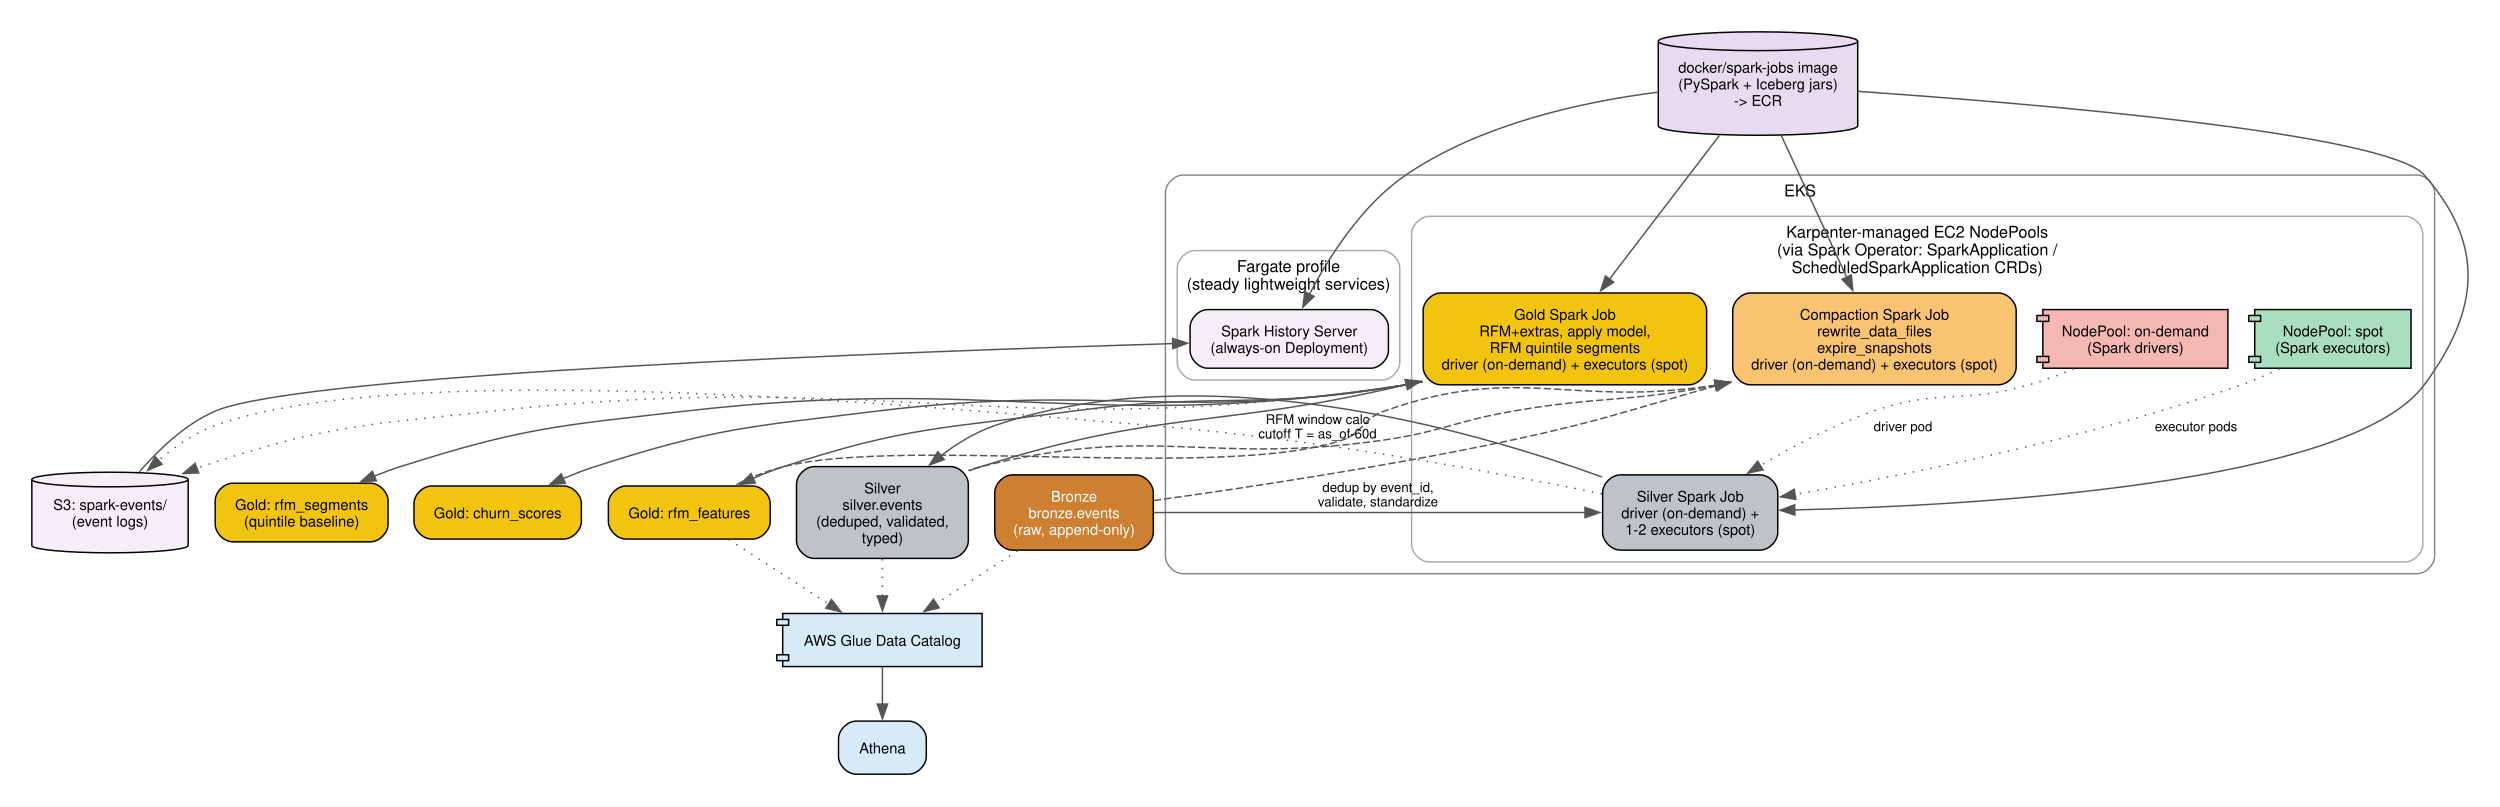
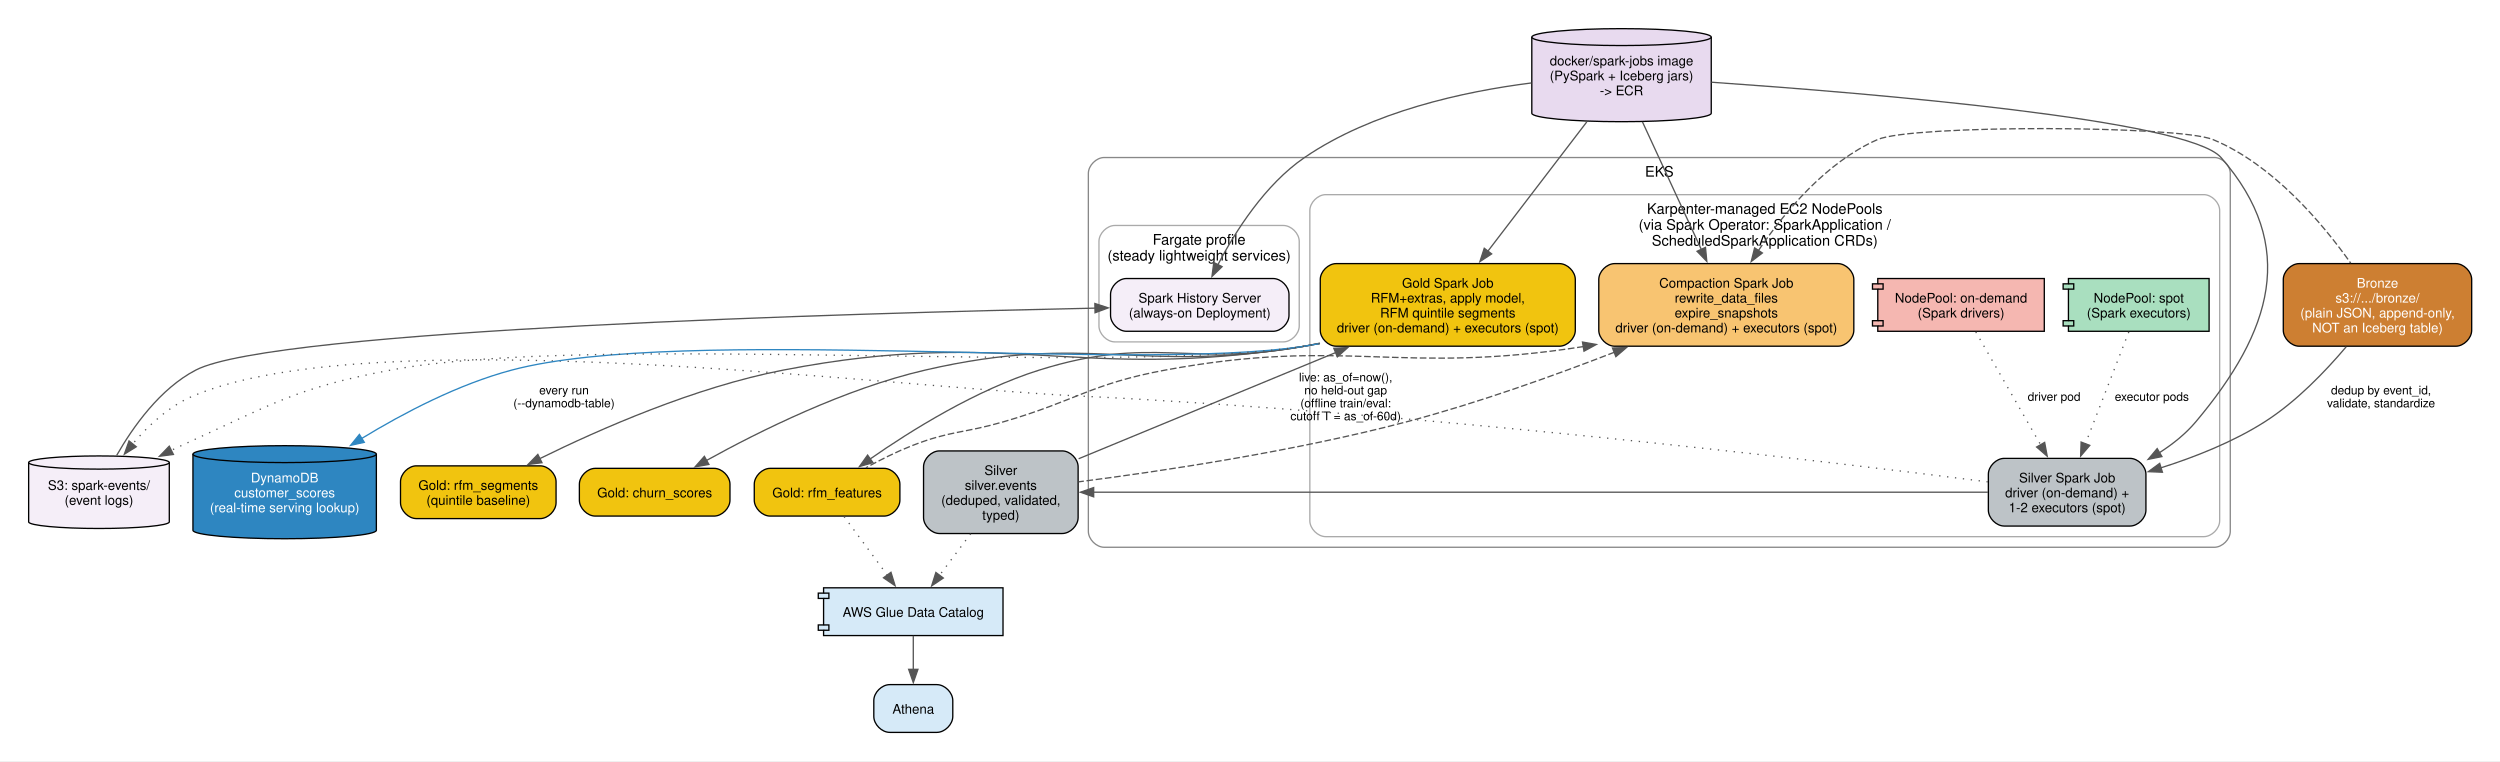
- <svg xmlns="http://www.w3.org/2000/svg" width="1696pt" height="547pt" viewBox="0.00 0.00 1696.00 547.00">
-   <g id="graph0" class="graph" transform="scale(1 1) rotate(0) translate(21.6 525.2)">
-     <polygon fill="white" stroke="none" points="-21.6,21.6 -21.6,-525.2 1674.45,-525.2 1674.45,21.6 -21.6,21.6" />
+ <svg xmlns="http://www.w3.org/2000/svg" width="1885pt" height="574pt" viewBox="0.00 0.00 1885.00 574.00">
+   <g id="graph0" class="graph" transform="scale(1 1) rotate(0) translate(21.6 552.21)">
+     <polygon fill="white" stroke="none" points="-21.6,21.6 -21.6,-552.21 1863.65,-552.21 1863.65,21.6 -21.6,21.6" />
    <g id="clust1" class="cluster">
-       <path fill="white" stroke="#888888" d="M781.02,-136C781.02,-136 1618.03,-136 1618.03,-136 1624.03,-136 1630.03,-142 1630.03,-148 1630.03,-148 1630.03,-394.43 1630.03,-394.43 1630.03,-400.43 1624.03,-406.43 1618.03,-406.43 1618.03,-406.43 781.02,-406.43 781.02,-406.43 775.02,-406.43 769.02,-400.43 769.02,-394.43 769.02,-394.43 769.02,-148 769.02,-148 769.02,-142 775.02,-136 781.02,-136" />
-       <text xml:space="preserve" text-anchor="middle" x="1199.53" y="-391.98" font-family="Helvetica,sans-Serif" font-size="11.00">EKS</text>
+       <path fill="white" stroke="#888888" d="M811.02,-139.57C811.02,-139.57 1648.03,-139.57 1648.03,-139.57 1654.03,-139.57 1660.03,-145.57 1660.03,-151.57 1660.03,-151.57 1660.03,-421.45 1660.03,-421.45 1660.03,-427.45 1654.03,-433.45 1648.03,-433.45 1648.03,-433.45 811.02,-433.45 811.02,-433.45 805.02,-433.45 799.02,-427.45 799.02,-421.45 799.02,-421.45 799.02,-151.57 799.02,-151.57 799.02,-145.57 805.02,-139.57 811.02,-139.57" />
+       <text xml:space="preserve" text-anchor="middle" x="1229.53" y="-419" font-family="Helvetica,sans-Serif" font-size="11.00">EKS</text>
    </g>
    <g id="clust2" class="cluster">
-       <path fill="white" stroke="#aaaaaa" d="M948.02,-144C948.02,-144 1610.03,-144 1610.03,-144 1616.03,-144 1622.03,-150 1622.03,-156 1622.03,-156 1622.03,-366.43 1622.03,-366.43 1622.03,-372.43 1616.03,-378.43 1610.03,-378.43 1610.03,-378.43 948.02,-378.43 948.02,-378.43 942.02,-378.43 936.02,-372.43 936.02,-366.43 936.02,-366.43 936.02,-156 936.02,-156 936.02,-150 942.02,-144 948.02,-144" />
-       <text xml:space="preserve" text-anchor="middle" x="1279.03" y="-363.98" font-family="Helvetica,sans-Serif" font-size="11.00">Karpenter-managed EC2 NodePools</text>
-       <text xml:space="preserve" text-anchor="middle" x="1279.03" y="-351.98" font-family="Helvetica,sans-Serif" font-size="11.00">(via Spark Operator: SparkApplication /</text>
-       <text xml:space="preserve" text-anchor="middle" x="1279.03" y="-339.98" font-family="Helvetica,sans-Serif" font-size="11.00">ScheduledSparkApplication CRDs)</text>
+       <path fill="white" stroke="#aaaaaa" d="M978.02,-147.57C978.02,-147.57 1640.03,-147.57 1640.03,-147.57 1646.03,-147.57 1652.03,-153.57 1652.03,-159.57 1652.03,-159.57 1652.03,-393.45 1652.03,-393.45 1652.03,-399.45 1646.03,-405.45 1640.03,-405.45 1640.03,-405.45 978.02,-405.45 978.02,-405.45 972.02,-405.45 966.02,-399.45 966.02,-393.45 966.02,-393.45 966.02,-159.57 966.02,-159.57 966.02,-153.57 972.02,-147.57 978.02,-147.57" />
+       <text xml:space="preserve" text-anchor="middle" x="1309.03" y="-391" font-family="Helvetica,sans-Serif" font-size="11.00">Karpenter-managed EC2 NodePools</text>
+       <text xml:space="preserve" text-anchor="middle" x="1309.03" y="-379" font-family="Helvetica,sans-Serif" font-size="11.00">(via Spark Operator: SparkApplication /</text>
+       <text xml:space="preserve" text-anchor="middle" x="1309.03" y="-367" font-family="Helvetica,sans-Serif" font-size="11.00">ScheduledSparkApplication CRDs)</text>
    </g>
    <g id="clust3" class="cluster">
-       <path fill="white" stroke="#aaaaaa" d="M789.02,-267.4C789.02,-267.4 916.02,-267.4 916.02,-267.4 922.02,-267.4 928.02,-273.4 928.02,-279.4 928.02,-279.4 928.02,-343.18 928.02,-343.18 928.02,-349.18 922.02,-355.18 916.02,-355.18 916.02,-355.18 789.02,-355.18 789.02,-355.18 783.02,-355.18 777.02,-349.18 777.02,-343.18 777.02,-343.18 777.02,-279.4 777.02,-279.4 777.02,-273.4 783.02,-267.4 789.02,-267.4" />
-       <text xml:space="preserve" text-anchor="middle" x="852.52" y="-340.73" font-family="Helvetica,sans-Serif" font-size="11.00">Fargate profile</text>
-       <text xml:space="preserve" text-anchor="middle" x="852.52" y="-328.73" font-family="Helvetica,sans-Serif" font-size="11.00">(steady lightweight services)</text>
+       <path fill="white" stroke="#aaaaaa" d="M819.02,-294.42C819.02,-294.42 946.02,-294.42 946.02,-294.42 952.02,-294.42 958.02,-300.42 958.02,-306.42 958.02,-306.42 958.02,-370.2 958.02,-370.2 958.02,-376.2 952.02,-382.2 946.02,-382.2 946.02,-382.2 819.02,-382.2 819.02,-382.2 813.02,-382.2 807.02,-376.2 807.02,-370.2 807.02,-370.2 807.02,-306.42 807.02,-306.42 807.02,-300.42 813.02,-294.42 819.02,-294.42" />
+       <text xml:space="preserve" text-anchor="middle" x="882.52" y="-367.75" font-family="Helvetica,sans-Serif" font-size="11.00">Fargate profile</text>
+       <text xml:space="preserve" text-anchor="middle" x="882.52" y="-355.75" font-family="Helvetica,sans-Serif" font-size="11.00">(steady lightweight services)</text>
    </g>
    <g id="node1" class="node">
-       <polygon fill="#f5b7b1" stroke="black" points="1489.8,-315.18 1364.25,-315.18 1364.25,-311.18 1360.25,-311.18 1360.25,-307.18 1364.25,-307.18 1364.25,-283.4 1360.25,-283.4 1360.25,-279.4 1364.25,-279.4 1364.25,-275.4 1489.8,-275.4 1489.8,-315.18" />
-       <polyline fill="none" stroke="black" points="1364.25,-311.18 1368.25,-311.18 1368.25,-307.18 1364.25,-307.18" />
-       <polyline fill="none" stroke="black" points="1364.25,-283.4 1368.25,-283.4 1368.25,-279.4 1364.25,-279.4" />
-       <text xml:space="preserve" text-anchor="middle" x="1427.03" y="-297.04" font-family="Helvetica,sans-Serif" font-size="10.00">NodePool: on-demand</text>
-       <text xml:space="preserve" text-anchor="middle" x="1427.03" y="-285.79" font-family="Helvetica,sans-Serif" font-size="10.00">(Spark drivers)</text>
+       <polygon fill="#f5b7b1" stroke="black" points="1519.8,-342.2 1394.25,-342.2 1394.25,-338.2 1390.25,-338.2 1390.25,-334.2 1394.25,-334.2 1394.25,-310.42 1390.25,-310.42 1390.25,-306.42 1394.25,-306.42 1394.25,-302.42 1519.8,-302.42 1519.8,-342.2" />
+       <polyline fill="none" stroke="black" points="1394.25,-338.2 1398.25,-338.2 1398.25,-334.2 1394.25,-334.2" />
+       <polyline fill="none" stroke="black" points="1394.25,-310.42 1398.25,-310.42 1398.25,-306.42 1394.25,-306.42" />
+       <text xml:space="preserve" text-anchor="middle" x="1457.03" y="-324.06" font-family="Helvetica,sans-Serif" font-size="10.00">NodePool: on-demand</text>
+       <text xml:space="preserve" text-anchor="middle" x="1457.03" y="-312.81" font-family="Helvetica,sans-Serif" font-size="10.00">(Spark drivers)</text>
    </g>
    <g id="node3" class="node">
-       <path fill="#bdc3c7" stroke="black" d="M1172.43,-203.03C1172.43,-203.03 1077.62,-203.03 1077.62,-203.03 1071.62,-203.03 1065.62,-197.03 1065.62,-191.03 1065.62,-191.03 1065.62,-164 1065.62,-164 1065.62,-158 1071.62,-152 1077.62,-152 1077.62,-152 1172.43,-152 1172.43,-152 1178.43,-152 1184.43,-158 1184.43,-164 1184.43,-164 1184.43,-191.03 1184.43,-191.03 1184.43,-197.03 1178.43,-203.03 1172.43,-203.03" />
-       <text xml:space="preserve" text-anchor="middle" x="1125.03" y="-184.89" font-family="Helvetica,sans-Serif" font-size="10.00">Silver Spark Job</text>
-       <text xml:space="preserve" text-anchor="middle" x="1125.03" y="-173.64" font-family="Helvetica,sans-Serif" font-size="10.00">driver (on-demand) +</text>
-       <text xml:space="preserve" text-anchor="middle" x="1125.03" y="-162.39" font-family="Helvetica,sans-Serif" font-size="10.00">1-2 executors (spot)</text>
+       <path fill="#bdc3c7" stroke="black" d="M1584.43,-206.6C1584.43,-206.6 1489.62,-206.6 1489.62,-206.6 1483.62,-206.6 1477.62,-200.6 1477.62,-194.6 1477.62,-194.6 1477.62,-167.57 1477.62,-167.57 1477.62,-161.57 1483.62,-155.57 1489.62,-155.57 1489.62,-155.57 1584.43,-155.57 1584.43,-155.57 1590.43,-155.57 1596.43,-161.57 1596.43,-167.57 1596.43,-167.57 1596.43,-194.6 1596.43,-194.6 1596.43,-200.6 1590.43,-206.6 1584.43,-206.6" />
+       <text xml:space="preserve" text-anchor="middle" x="1537.03" y="-188.46" font-family="Helvetica,sans-Serif" font-size="10.00">Silver Spark Job</text>
+       <text xml:space="preserve" text-anchor="middle" x="1537.03" y="-177.21" font-family="Helvetica,sans-Serif" font-size="10.00">driver (on-demand) +</text>
+       <text xml:space="preserve" text-anchor="middle" x="1537.03" y="-165.96" font-family="Helvetica,sans-Serif" font-size="10.00">1-2 executors (spot)</text>
    </g>
    <g id="edge1" class="edge">
-       <path fill="none" stroke="#555555" stroke-dasharray="1,5" d="M1385.35,-274.96C1375.55,-270.94 1365.05,-267.06 1355.03,-264.15 1309.02,-250.82 1294.02,-261.86 1248.78,-246.15 1222.28,-236.96 1194.72,-222.45 1172.35,-209.22" />
-       <polygon fill="#555555" stroke="#555555" points="1174.45,-206.4 1164.08,-204.24 1170.84,-212.4 1174.45,-206.4" />
-       <text xml:space="preserve" text-anchor="middle" x="1269.4" y="-232.73" font-family="Helvetica,sans-Serif" font-size="9.00">driver pod</text>
+       <path fill="none" stroke="#555555" stroke-dasharray="1,5" d="M1468.15,-301.95C1480.79,-279.95 1501.66,-243.62 1517.12,-216.72" />
+       <polygon fill="#555555" stroke="#555555" points="1520.06,-218.64 1522,-208.23 1513.99,-215.15 1520.06,-218.64" />
+       <text xml:space="preserve" text-anchor="middle" x="1527.17" y="-249.99" font-family="Helvetica,sans-Serif" font-size="9.00">driver pod</text>
    </g>
    <g id="node2" class="node">
-       <polygon fill="#a9dfbf" stroke="black" points="1614.05,-315.18 1508,-315.18 1508,-311.18 1504,-311.18 1504,-307.18 1508,-307.18 1508,-283.4 1504,-283.4 1504,-279.4 1508,-279.4 1508,-275.4 1614.05,-275.4 1614.05,-315.18" />
-       <polyline fill="none" stroke="black" points="1508,-311.18 1512,-311.18 1512,-307.18 1508,-307.18" />
-       <polyline fill="none" stroke="black" points="1508,-283.4 1512,-283.4 1512,-279.4 1508,-279.4" />
-       <text xml:space="preserve" text-anchor="middle" x="1561.03" y="-297.04" font-family="Helvetica,sans-Serif" font-size="10.00">NodePool: spot</text>
-       <text xml:space="preserve" text-anchor="middle" x="1561.03" y="-285.79" font-family="Helvetica,sans-Serif" font-size="10.00">(Spark executors)</text>
+       <polygon fill="#a9dfbf" stroke="black" points="1644.05,-342.2 1538,-342.2 1538,-338.2 1534,-338.2 1534,-334.2 1538,-334.2 1538,-310.42 1534,-310.42 1534,-306.42 1538,-306.42 1538,-302.42 1644.05,-302.42 1644.05,-342.2" />
+       <polyline fill="none" stroke="black" points="1538,-338.2 1542,-338.2 1542,-334.2 1538,-334.2" />
+       <polyline fill="none" stroke="black" points="1538,-310.42 1542,-310.42 1542,-306.42 1538,-306.42" />
+       <text xml:space="preserve" text-anchor="middle" x="1591.03" y="-324.06" font-family="Helvetica,sans-Serif" font-size="10.00">NodePool: spot</text>
+       <text xml:space="preserve" text-anchor="middle" x="1591.03" y="-312.81" font-family="Helvetica,sans-Serif" font-size="10.00">(Spark executors)</text>
    </g>
    <g id="edge2" class="edge">
-       <path fill="none" stroke="#555555" stroke-dasharray="1,5" d="M1524.9,-275.03C1516.55,-271.06 1507.6,-267.18 1499.03,-264.15 1396.18,-227.91 1271.94,-203 1195.71,-189.75" />
-       <polygon fill="#555555" stroke="#555555" points="1196.76,-186.38 1186.32,-188.14 1195.58,-193.28 1196.76,-186.38" />
-       <text xml:space="preserve" text-anchor="middle" x="1468.2" y="-232.73" font-family="Helvetica,sans-Serif" font-size="9.00">executor pods</text>
+       <path fill="none" stroke="#555555" stroke-dasharray="1,5" d="M1583.52,-301.95C1575.06,-280.15 1561.14,-244.26 1550.73,-217.43" />
+       <polygon fill="#555555" stroke="#555555" points="1554.08,-216.38 1547.2,-208.32 1547.56,-218.91 1554.08,-216.38" />
+       <text xml:space="preserve" text-anchor="middle" x="1600.89" y="-249.99" font-family="Helvetica,sans-Serif" font-size="9.00">executor pods</text>
    </g>
    <g id="node9" class="node">
-       <path fill="#bdc3c7" stroke="black" d="M623.3,-208.65C623.3,-208.65 530.75,-208.65 530.75,-208.65 524.75,-208.65 518.75,-202.65 518.75,-196.65 518.75,-196.65 518.75,-158.38 518.75,-158.38 518.75,-152.38 524.75,-146.38 530.75,-146.38 530.75,-146.38 623.3,-146.38 623.3,-146.38 629.3,-146.38 635.3,-152.38 635.3,-158.38 635.3,-158.38 635.3,-196.65 635.3,-196.65 635.3,-202.65 629.3,-208.65 623.3,-208.65" />
-       <text xml:space="preserve" text-anchor="middle" x="577.02" y="-190.51" font-family="Helvetica,sans-Serif" font-size="10.00">Silver</text>
-       <text xml:space="preserve" text-anchor="middle" x="577.02" y="-179.26" font-family="Helvetica,sans-Serif" font-size="10.00">silver.events</text>
-       <text xml:space="preserve" text-anchor="middle" x="577.02" y="-168.01" font-family="Helvetica,sans-Serif" font-size="10.00">(deduped, validated,</text>
-       <text xml:space="preserve" text-anchor="middle" x="577.02" y="-156.76" font-family="Helvetica,sans-Serif" font-size="10.00">typed)</text>
+       <path fill="#bdc3c7" stroke="black" d="M779.3,-212.22C779.3,-212.22 686.75,-212.22 686.75,-212.22 680.75,-212.22 674.75,-206.22 674.75,-200.22 674.75,-200.22 674.75,-161.94 674.75,-161.94 674.75,-155.94 680.75,-149.94 686.75,-149.94 686.75,-149.94 779.3,-149.94 779.3,-149.94 785.3,-149.94 791.3,-155.94 791.3,-161.94 791.3,-161.94 791.3,-200.22 791.3,-200.22 791.3,-206.22 785.3,-212.22 779.3,-212.22" />
+       <text xml:space="preserve" text-anchor="middle" x="733.02" y="-194.08" font-family="Helvetica,sans-Serif" font-size="10.00">Silver</text>
+       <text xml:space="preserve" text-anchor="middle" x="733.02" y="-182.83" font-family="Helvetica,sans-Serif" font-size="10.00">silver.events</text>
+       <text xml:space="preserve" text-anchor="middle" x="733.02" y="-171.58" font-family="Helvetica,sans-Serif" font-size="10.00">(deduped, validated,</text>
+       <text xml:space="preserve" text-anchor="middle" x="733.02" y="-160.33" font-family="Helvetica,sans-Serif" font-size="10.00">typed)</text>
    </g>
    <g id="edge8" class="edge">
-       <path fill="none" stroke="#555555" d="M1065.16,-201.63C973.8,-234.76 795.23,-285.05 653.02,-236.4 640.07,-231.97 627.61,-224.33 616.67,-216" />
-       <polygon fill="#555555" stroke="#555555" points="619.01,-213.39 609.03,-209.84 614.61,-218.84 619.01,-213.39" />
+       <path fill="none" stroke="#555555" d="M1477.33,-181.08C1252.52,-181.08 1027.71,-181.08 802.9,-181.08" />
+       <polygon fill="#555555" stroke="#555555" points="803.03,-177.58 793.03,-181.08 803.03,-184.58 803.03,-177.58" />
+     </g>
+     <g id="node16" class="node">
+       <path fill="#f5eef8" stroke="black" d="M106.05,-203.46C106.05,-206.2 82.28,-208.43 53.02,-208.43 23.77,-208.43 0,-206.2 0,-203.46 0,-203.46 0,-158.71 0,-158.71 0,-155.96 23.77,-153.73 53.02,-153.73 82.28,-153.73 106.05,-155.96 106.05,-158.71 106.05,-158.71 106.05,-203.46 106.05,-203.46" />
+       <path fill="none" stroke="black" d="M106.05,-203.46C106.05,-200.72 82.28,-198.49 53.02,-198.49 23.77,-198.49 0,-200.72 0,-203.46" />
+       <text xml:space="preserve" text-anchor="middle" x="53.02" y="-182.83" font-family="Helvetica,sans-Serif" font-size="10.00">S3: spark-events/</text>
+       <text xml:space="preserve" text-anchor="middle" x="53.02" y="-171.58" font-family="Helvetica,sans-Serif" font-size="10.00">(event logs)</text>
+     </g>
+     <g id="edge20" class="edge">
+       <path fill="none" stroke="#555555" stroke-dasharray="1,5" d="M1477.22,-188.89C1350.81,-204.96 1047.07,-241.24 791.02,-253.67 642.98,-260.85 260.65,-311.14 124.03,-253.67 105.99,-246.08 90.25,-231.43 78.21,-217.27" />
+       <polygon fill="#555555" stroke="#555555" points="81.15,-215.35 72.15,-209.76 75.7,-219.74 81.15,-215.35" />
+     </g>
+     <g id="node4" class="node">
+       <path fill="#f1c40f" stroke="black" d="M1154.18,-353.45C1154.18,-353.45 985.88,-353.45 985.88,-353.45 979.88,-353.45 973.88,-347.45 973.88,-341.45 973.88,-341.45 973.88,-303.17 973.88,-303.17 973.88,-297.17 979.88,-291.17 985.88,-291.17 985.88,-291.17 1154.18,-291.17 1154.18,-291.17 1160.18,-291.17 1166.18,-297.17 1166.18,-303.17 1166.18,-303.17 1166.18,-341.45 1166.18,-341.45 1166.18,-347.45 1160.18,-353.45 1154.18,-353.45" />
+       <text xml:space="preserve" text-anchor="middle" x="1070.03" y="-335.31" font-family="Helvetica,sans-Serif" font-size="10.00">Gold Spark Job</text>
+       <text xml:space="preserve" text-anchor="middle" x="1070.03" y="-324.06" font-family="Helvetica,sans-Serif" font-size="10.00">RFM+extras, apply model,</text>
+       <text xml:space="preserve" text-anchor="middle" x="1070.03" y="-312.81" font-family="Helvetica,sans-Serif" font-size="10.00">RFM quintile segments</text>
+       <text xml:space="preserve" text-anchor="middle" x="1070.03" y="-301.56" font-family="Helvetica,sans-Serif" font-size="10.00">driver (on-demand) + executors (spot)</text>
+     </g>
+     <g id="node10" class="node">
+       <path fill="#f1c40f" stroke="black" d="M644.92,-199.08C644.92,-199.08 559.12,-199.08 559.12,-199.08 553.12,-199.08 547.12,-193.08 547.12,-187.08 547.12,-187.08 547.12,-175.08 547.12,-175.08 547.12,-169.08 553.12,-163.08 559.12,-163.08 559.12,-163.08 644.92,-163.08 644.92,-163.08 650.92,-163.08 656.92,-169.08 656.92,-175.08 656.92,-175.08 656.92,-187.08 656.92,-187.08 656.92,-193.08 650.92,-199.08 644.92,-199.08" />
+       <text xml:space="preserve" text-anchor="middle" x="602.02" y="-177.21" font-family="Helvetica,sans-Serif" font-size="10.00">Gold: rfm_features</text>
+     </g>
+     <g id="edge10" class="edge">
+       <path fill="none" stroke="#555555" d="M973.66,-293.48C969.75,-292.64 965.85,-291.87 962.02,-291.17 874.23,-275.1 847.19,-299.85 762.02,-273.17 714.34,-258.23 665.23,-227.57 634.22,-205.96" />
+       <polygon fill="#555555" stroke="#555555" points="636.61,-203.37 626.43,-200.45 632.57,-209.08 636.61,-203.37" />
+     </g>
+     <g id="node11" class="node">
+       <path fill="#f1c40f" stroke="black" d="M385.67,-200.97C385.67,-200.97 292.38,-200.97 292.38,-200.97 286.38,-200.97 280.38,-194.97 280.38,-188.97 280.38,-188.97 280.38,-173.19 280.38,-173.19 280.38,-167.19 286.38,-161.19 292.38,-161.19 292.38,-161.19 385.67,-161.19 385.67,-161.19 391.67,-161.19 397.67,-167.19 397.67,-173.19 397.67,-173.19 397.67,-188.97 397.67,-188.97 397.67,-194.97 391.67,-200.97 385.67,-200.97" />
+       <text xml:space="preserve" text-anchor="middle" x="339.02" y="-182.83" font-family="Helvetica,sans-Serif" font-size="10.00">Gold: rfm_segments</text>
+       <text xml:space="preserve" text-anchor="middle" x="339.02" y="-171.58" font-family="Helvetica,sans-Serif" font-size="10.00">(quintile baseline)</text>
+     </g>
+     <g id="edge11" class="edge">
+       <path fill="none" stroke="#555555" d="M973.41,-293.2C969.58,-292.45 965.77,-291.77 962.02,-291.17 789.38,-263.49 740.69,-306.37 569.02,-273.17 502.52,-260.3 430.67,-228.72 385.29,-206.36" />
+       <polygon fill="#555555" stroke="#555555" points="387.05,-203.33 376.54,-202 383.93,-209.59 387.05,-203.33" />
+     </g>
+     <g id="node12" class="node">
+       <path fill="#f1c40f" stroke="black" d="M516.8,-199.08C516.8,-199.08 427.25,-199.08 427.25,-199.08 421.25,-199.08 415.25,-193.08 415.25,-187.08 415.25,-187.08 415.25,-175.08 415.25,-175.08 415.25,-169.08 421.25,-163.08 427.25,-163.08 427.25,-163.08 516.8,-163.08 516.8,-163.08 522.8,-163.08 528.8,-169.08 528.8,-175.08 528.8,-175.08 528.8,-187.08 528.8,-187.08 528.8,-193.08 522.8,-199.08 516.8,-199.08" />
+       <text xml:space="preserve" text-anchor="middle" x="472.02" y="-177.21" font-family="Helvetica,sans-Serif" font-size="10.00">Gold: churn_scores</text>
+     </g>
+     <g id="edge12" class="edge">
+       <path fill="none" stroke="#555555" d="M973.39,-293.28C969.57,-292.51 965.77,-291.8 962.02,-291.17 836.44,-269.93 800.11,-301.86 676.02,-273.17 615.54,-259.18 550.94,-227.07 511.01,-204.98" />
+       <polygon fill="#555555" stroke="#555555" points="512.92,-202.03 502.49,-200.19 509.5,-208.14 512.92,-202.03" />
+     </g>
+     <g id="node13" class="node">
+       <path fill="#2e86c1" stroke="black" d="M262.18,-209.79C262.18,-213.31 231.18,-216.17 193.03,-216.17 154.87,-216.17 123.88,-213.31 123.88,-209.79 123.88,-209.79 123.88,-152.38 123.88,-152.38 123.88,-148.86 154.87,-146 193.03,-146 231.18,-146 262.18,-148.86 262.18,-152.38 262.18,-152.38 262.18,-209.79 262.18,-209.79" />
+       <path fill="none" stroke="black" d="M262.18,-209.79C262.18,-206.27 231.18,-203.41 193.03,-203.41 154.87,-203.41 123.88,-206.27 123.88,-209.79" />
+       <text xml:space="preserve" text-anchor="middle" x="193.03" y="-188.46" font-family="Helvetica,sans-Serif" font-size="10.00" fill="white">DynamoDB</text>
+       <text xml:space="preserve" text-anchor="middle" x="193.03" y="-177.21" font-family="Helvetica,sans-Serif" font-size="10.00" fill="white">customer_scores</text>
+       <text xml:space="preserve" text-anchor="middle" x="193.03" y="-165.96" font-family="Helvetica,sans-Serif" font-size="10.00" fill="white">(real-time serving lookup)</text>
+     </g>
+     <g id="edge13" class="edge">
+       <path fill="none" stroke="#2e86c1" d="M973.42,-293.13C969.59,-292.4 965.78,-291.74 962.02,-291.17 830.65,-271.16 492.72,-307.26 364.27,-273.17 324.16,-262.52 282.98,-241.01 251.05,-221.57" />
+       <polygon fill="#2e86c1" stroke="#2e86c1" points="253.08,-218.71 242.74,-216.41 249.39,-224.66 253.08,-218.71" />
+       <text xml:space="preserve" text-anchor="middle" x="403.65" y="-254.87" font-family="Helvetica,sans-Serif" font-size="9.00">every run</text>
+       <text xml:space="preserve" text-anchor="middle" x="403.65" y="-245.12" font-family="Helvetica,sans-Serif" font-size="9.00">(--dynamodb-table)</text>
+     </g>
+     <g id="edge21" class="edge">
+       <path fill="none" stroke="#555555" stroke-dasharray="1,5" d="M973.42,-293.11C969.59,-292.38 965.78,-291.73 962.02,-291.17 810.56,-268.41 423.54,-301.52 273.02,-273.17 199.66,-259.35 183.05,-246.91 115.03,-216.17 112.57,-215.06 110.08,-213.89 107.58,-212.68" />
+       <polygon fill="#555555" stroke="#555555" points="109.16,-209.55 98.65,-208.19 106.02,-215.81 109.16,-209.55" />
+     </g>
+     <g id="node5" class="node">
+       <path fill="#f8c471" stroke="black" d="M1364.18,-353.45C1364.18,-353.45 1195.88,-353.45 1195.88,-353.45 1189.88,-353.45 1183.88,-347.45 1183.88,-341.45 1183.88,-341.45 1183.88,-303.17 1183.88,-303.17 1183.88,-297.17 1189.88,-291.17 1195.88,-291.17 1195.88,-291.17 1364.18,-291.17 1364.18,-291.17 1370.18,-291.17 1376.18,-297.17 1376.18,-303.17 1376.18,-303.17 1376.18,-341.45 1376.18,-341.45 1376.18,-347.45 1370.18,-353.45 1364.18,-353.45" />
+       <text xml:space="preserve" text-anchor="middle" x="1280.03" y="-335.31" font-family="Helvetica,sans-Serif" font-size="10.00">Compaction Spark Job</text>
+       <text xml:space="preserve" text-anchor="middle" x="1280.03" y="-324.06" font-family="Helvetica,sans-Serif" font-size="10.00">rewrite_data_files</text>
+       <text xml:space="preserve" text-anchor="middle" x="1280.03" y="-312.81" font-family="Helvetica,sans-Serif" font-size="10.00">expire_snapshots</text>
+       <text xml:space="preserve" text-anchor="middle" x="1280.03" y="-301.56" font-family="Helvetica,sans-Serif" font-size="10.00">driver (on-demand) + executors (spot)</text>
+     </g>
+     <g id="node8" class="node">
+       <path fill="#cd7f32" stroke="black" d="M1830.05,-353.45C1830.05,-353.45 1712,-353.45 1712,-353.45 1706,-353.45 1700,-347.45 1700,-341.45 1700,-341.45 1700,-303.17 1700,-303.17 1700,-297.17 1706,-291.17 1712,-291.17 1712,-291.17 1830.05,-291.17 1830.05,-291.17 1836.05,-291.17 1842.05,-297.17 1842.05,-303.17 1842.05,-303.17 1842.05,-341.45 1842.05,-341.45 1842.05,-347.45 1836.05,-353.45 1830.05,-353.45" />
+       <text xml:space="preserve" text-anchor="middle" x="1771.03" y="-335.31" font-family="Helvetica,sans-Serif" font-size="10.00" fill="white">Bronze</text>
+       <text xml:space="preserve" text-anchor="middle" x="1771.03" y="-324.06" font-family="Helvetica,sans-Serif" font-size="10.00" fill="white">s3://.../bronze/</text>
+       <text xml:space="preserve" text-anchor="middle" x="1771.03" y="-312.81" font-family="Helvetica,sans-Serif" font-size="10.00" fill="white">(plain JSON, append-only,</text>
+       <text xml:space="preserve" text-anchor="middle" x="1771.03" y="-301.56" font-family="Helvetica,sans-Serif" font-size="10.00" fill="white">NOT an Iceberg table)</text>
+     </g>
+     <g id="edge14" class="edge">
+       <path fill="none" stroke="#555555" stroke-dasharray="5,2" d="M1304.31,-363.38C1324.25,-392.74 1355.45,-429.95 1394.03,-446.95 1419.75,-458.28 1621.07,-457.74 1647.03,-446.95 1692.12,-428.2 1729.28,-384.2 1750.82,-353.83" />
+       <polygon fill="#555555" stroke="#555555" points="1307.23,-361.46 1298.81,-355.03 1301.38,-365.31 1307.23,-361.46" />
+     </g>
+     <g id="edge15" class="edge">
+       <path fill="none" stroke="#555555" stroke-dasharray="5,2" d="M1195.75,-286.65C1150.01,-268.91 1092.11,-248.16 1039.03,-234.17 954.35,-211.84 853.88,-196.87 791.78,-188.92" />
+       <polygon fill="#555555" stroke="#555555" points="1194.21,-289.81 1204.8,-290.18 1196.76,-283.29 1194.21,-289.81" />
+     </g>
+     <g id="edge16" class="edge">
+       <path fill="none" stroke="#555555" stroke-dasharray="5,2" d="M1172.45,-290.91C1033.4,-269.05 992.69,-298.27 857.02,-273.17 801.05,-262.81 789.7,-250.02 735.02,-234.17 704.59,-225.34 695.55,-227.69 666.02,-216.17 654.3,-211.59 641.97,-205.39 631.29,-199.53" />
+       <polygon fill="#555555" stroke="#555555" points="1171.59,-294.32 1182.03,-292.48 1172.73,-287.41 1171.59,-294.32" />
+     </g>
+     <g id="node6" class="node">
+       <path fill="#f5eef8" stroke="black" d="M938.3,-342.2C938.3,-342.2 827.75,-342.2 827.75,-342.2 821.75,-342.2 815.75,-336.2 815.75,-330.2 815.75,-330.2 815.75,-314.42 815.75,-314.42 815.75,-308.42 821.75,-302.42 827.75,-302.42 827.75,-302.42 938.3,-302.42 938.3,-302.42 944.3,-302.42 950.3,-308.42 950.3,-314.42 950.3,-314.42 950.3,-330.2 950.3,-330.2 950.3,-336.2 944.3,-342.2 938.3,-342.2" />
+       <text xml:space="preserve" text-anchor="middle" x="883.02" y="-324.06" font-family="Helvetica,sans-Serif" font-size="10.00">Spark History Server</text>
+       <text xml:space="preserve" text-anchor="middle" x="883.02" y="-312.81" font-family="Helvetica,sans-Serif" font-size="10.00">(always-on Deployment)</text>
+     </g>
+     <g id="node7" class="node">
+       <path fill="#e8daef" stroke="black" d="M1268.68,-524.23C1268.68,-527.75 1238.35,-530.61 1201.03,-530.61 1163.7,-530.61 1133.38,-527.75 1133.38,-524.23 1133.38,-524.23 1133.38,-466.82 1133.38,-466.82 1133.38,-463.31 1163.7,-460.45 1201.03,-460.45 1238.35,-460.45 1268.68,-463.31 1268.68,-466.82 1268.68,-466.82 1268.68,-524.23 1268.68,-524.23" />
+       <path fill="none" stroke="black" d="M1268.68,-524.23C1268.68,-520.71 1238.35,-517.86 1201.03,-517.86 1163.7,-517.86 1133.38,-520.71 1133.38,-524.23" />
+       <text xml:space="preserve" text-anchor="middle" x="1201.03" y="-502.9" font-family="Helvetica,sans-Serif" font-size="10.00">docker/spark-jobs image</text>
+       <text xml:space="preserve" text-anchor="middle" x="1201.03" y="-491.65" font-family="Helvetica,sans-Serif" font-size="10.00">(PySpark + Iceberg jars)</text>
+       <text xml:space="preserve" text-anchor="middle" x="1201.03" y="-480.4" font-family="Helvetica,sans-Serif" font-size="10.00">-&gt; ECR</text>
+     </g>
+     <g id="edge3" class="edge">
+       <path fill="none" stroke="#555555" d="M1268.83,-490.22C1388.78,-481.91 1628.14,-461.92 1653.03,-433.45 1711.57,-366.45 1691.33,-302.22 1634.03,-234.17 1626.42,-225.14 1616.84,-217.43 1606.68,-210.94" />
+       <polygon fill="#555555" stroke="#555555" points="1608.49,-207.95 1598.11,-205.85 1604.92,-213.97 1608.49,-207.95" />
+     </g>
+     <g id="edge4" class="edge">
+       <path fill="none" stroke="#555555" d="M1174.83,-460.29C1153.24,-432.08 1122.62,-392.05 1100.05,-362.55" />
+       <polygon fill="#555555" stroke="#555555" points="1103.1,-360.77 1094.24,-354.96 1097.54,-365.03 1103.1,-360.77" />
+     </g>
+     <g id="edge5" class="edge">
+       <path fill="none" stroke="#555555" d="M1216.82,-460.29C1229.61,-432.56 1247.67,-393.43 1261.21,-364.08" />
+       <polygon fill="#555555" stroke="#555555" points="1264.33,-365.68 1265.34,-355.13 1257.97,-362.74 1264.33,-365.68" />
+     </g>
+     <g id="edge6" class="edge">
+       <path fill="none" stroke="#555555" d="M1133.05,-489.66C1082.2,-483.22 1012.94,-468.24 962.02,-433.45 932.27,-413.12 909.85,-377.7 896.63,-352.52" />
+       <polygon fill="#555555" stroke="#555555" points="899.85,-351.13 892.22,-343.78 893.6,-354.29 899.85,-351.13" />
+     </g>
+     <g id="edge7" class="edge">
+       <path fill="none" stroke="#555555" d="M1747.43,-290.74C1731.75,-272.19 1709.73,-249.26 1686.03,-234.17 1662.26,-219.03 1633.55,-207.65 1607.7,-199.46" />
+       <polygon fill="#555555" stroke="#555555" points="1608.86,-196.15 1598.27,-196.58 1606.81,-202.84 1608.86,-196.15" />
+       <text xml:space="preserve" text-anchor="middle" x="1773.7" y="-254.87" font-family="Helvetica,sans-Serif" font-size="9.00">dedup by event_id,</text>
+       <text xml:space="preserve" text-anchor="middle" x="1773.7" y="-245.12" font-family="Helvetica,sans-Serif" font-size="9.00">validate, standardize</text>
+     </g>
+     <g id="edge9" class="edge">
+       <path fill="none" stroke="#555555" d="M791.7,-206.32C845.35,-228.49 925.31,-261.52 985.78,-286.5" />
+       <polygon fill="#555555" stroke="#555555" points="984.09,-289.59 994.67,-290.18 986.76,-283.12 984.09,-289.59" />
+       <text xml:space="preserve" text-anchor="middle" x="993.03" y="-264.62" font-family="Helvetica,sans-Serif" font-size="9.00">live: as_of=now(),</text>
+       <text xml:space="preserve" text-anchor="middle" x="993.03" y="-254.87" font-family="Helvetica,sans-Serif" font-size="9.00">no held-out gap</text>
+       <text xml:space="preserve" text-anchor="middle" x="993.03" y="-245.12" font-family="Helvetica,sans-Serif" font-size="9.00">(offline train/eval:</text>
+       <text xml:space="preserve" text-anchor="middle" x="993.03" y="-235.37" font-family="Helvetica,sans-Serif" font-size="9.00">cutoff T = as_of-60d)</text>
+     </g>
+     <g id="node14" class="node">
+       <polygon fill="#d6eaf8" stroke="black" points="734.67,-109 599.38,-109 599.38,-105 595.38,-105 595.38,-101 599.38,-101 599.38,-81 595.38,-81 595.38,-77 599.38,-77 599.38,-73 734.67,-73 734.67,-109" />
+       <polyline fill="none" stroke="black" points="599.38,-105 603.38,-105 603.38,-101 599.38,-101" />
+       <polyline fill="none" stroke="black" points="599.38,-81 603.38,-81 603.38,-77 599.38,-77" />
+       <text xml:space="preserve" text-anchor="middle" x="667.02" y="-87.12" font-family="Helvetica,sans-Serif" font-size="10.00">AWS Glue Data Catalog</text>
+     </g>
+     <g id="edge17" class="edge">
+       <path fill="none" stroke="#555555" stroke-dasharray="1,5" d="M710.31,-149.77C702.63,-139.51 694.11,-128.15 686.68,-118.24" />
+       <polygon fill="#555555" stroke="#555555" points="689.66,-116.37 680.86,-110.47 684.06,-120.57 689.66,-116.37" />
+     </g>
+     <g id="edge18" class="edge">
+       <path fill="none" stroke="#555555" stroke-dasharray="1,5" d="M614.87,-162.68C624.21,-150.01 637.04,-132.64 647.63,-118.28" />
+       <polygon fill="#555555" stroke="#555555" points="650.19,-120.71 653.31,-110.58 644.56,-116.55 650.19,-120.71" />
    </g>
    <g id="node15" class="node">
-       <path fill="#f5eef8" stroke="black" d="M106.05,-199.89C106.05,-202.63 82.28,-204.86 53.02,-204.86 23.77,-204.86 0,-202.63 0,-199.89 0,-199.89 0,-155.14 0,-155.14 0,-152.4 23.77,-150.17 53.02,-150.17 82.28,-150.17 106.05,-152.4 106.05,-155.14 106.05,-155.14 106.05,-199.89 106.05,-199.89" />
-       <path fill="none" stroke="black" d="M106.05,-199.89C106.05,-197.15 82.28,-194.92 53.02,-194.92 23.77,-194.92 0,-197.15 0,-199.89" />
-       <text xml:space="preserve" text-anchor="middle" x="53.02" y="-179.26" font-family="Helvetica,sans-Serif" font-size="10.00">S3: spark-events/</text>
-       <text xml:space="preserve" text-anchor="middle" x="53.02" y="-168.01" font-family="Helvetica,sans-Serif" font-size="10.00">(event logs)</text>
-     </g>
-     <g id="edge20" class="edge">
-       <path fill="none" stroke="#555555" stroke-dasharray="1,5" d="M1065.16,-190.23C993.32,-204.78 869.02,-227.73 761.02,-236.4 619.92,-247.75 257.18,-284.44 124.03,-236.4 110.12,-231.39 97.01,-222.33 85.93,-212.8" />
-       <polygon fill="#555555" stroke="#555555" points="88.37,-210.29 78.62,-206.14 83.66,-215.46 88.37,-210.29" />
-     </g>
-     <g id="node4" class="node">
-       <path fill="#f1c40f" stroke="black" d="M1124.18,-326.43C1124.18,-326.43 955.88,-326.43 955.88,-326.43 949.88,-326.43 943.88,-320.43 943.88,-314.43 943.88,-314.43 943.88,-276.15 943.88,-276.15 943.88,-270.15 949.88,-264.15 955.88,-264.15 955.88,-264.15 1124.18,-264.15 1124.18,-264.15 1130.18,-264.15 1136.18,-270.15 1136.18,-276.15 1136.18,-276.15 1136.18,-314.43 1136.18,-314.43 1136.18,-320.43 1130.18,-326.43 1124.18,-326.43" />
-       <text xml:space="preserve" text-anchor="middle" x="1040.03" y="-308.29" font-family="Helvetica,sans-Serif" font-size="10.00">Gold Spark Job</text>
-       <text xml:space="preserve" text-anchor="middle" x="1040.03" y="-297.04" font-family="Helvetica,sans-Serif" font-size="10.00">RFM+extras, apply model,</text>
-       <text xml:space="preserve" text-anchor="middle" x="1040.03" y="-285.79" font-family="Helvetica,sans-Serif" font-size="10.00">RFM quintile segments</text>
-       <text xml:space="preserve" text-anchor="middle" x="1040.03" y="-274.54" font-family="Helvetica,sans-Serif" font-size="10.00">driver (on-demand) + executors (spot)</text>
-     </g>
-     <g id="node10" class="node">
-       <path fill="#f1c40f" stroke="black" d="M488.92,-195.51C488.92,-195.51 403.12,-195.51 403.12,-195.51 397.12,-195.51 391.12,-189.51 391.12,-183.51 391.12,-183.51 391.12,-171.51 391.12,-171.51 391.12,-165.51 397.12,-159.51 403.12,-159.51 403.12,-159.51 488.92,-159.51 488.92,-159.51 494.92,-159.51 500.92,-165.51 500.92,-171.51 500.92,-171.51 500.92,-183.51 500.92,-183.51 500.92,-189.51 494.92,-195.51 488.92,-195.51" />
-       <text xml:space="preserve" text-anchor="middle" x="446.02" y="-173.64" font-family="Helvetica,sans-Serif" font-size="10.00">Gold: rfm_features</text>
-     </g>
-     <g id="edge10" class="edge">
-       <path fill="none" stroke="#555555" d="M943.38,-266.35C939.56,-265.56 935.76,-264.82 932.02,-264.15 832.38,-246.47 805.32,-259.73 705.02,-246.15 617.57,-234.32 593.94,-236 510.02,-208.65 503.2,-206.43 496.17,-203.65 489.36,-200.69" />
-       <polygon fill="#555555" stroke="#555555" points="490.86,-197.53 480.31,-196.56 487.95,-203.9 490.86,-197.53" />
-     </g>
-     <g id="node11" class="node">
-       <path fill="#f1c40f" stroke="black" d="M229.68,-197.4C229.68,-197.4 136.38,-197.4 136.38,-197.4 130.38,-197.4 124.38,-191.4 124.38,-185.4 124.38,-185.4 124.38,-169.62 124.38,-169.62 124.38,-163.62 130.38,-157.62 136.38,-157.62 136.38,-157.62 229.68,-157.62 229.68,-157.62 235.68,-157.62 241.68,-163.62 241.68,-169.62 241.68,-169.62 241.68,-185.4 241.68,-185.4 241.68,-191.4 235.68,-197.4 229.68,-197.4" />
-       <text xml:space="preserve" text-anchor="middle" x="183.03" y="-179.26" font-family="Helvetica,sans-Serif" font-size="10.00">Gold: rfm_segments</text>
-       <text xml:space="preserve" text-anchor="middle" x="183.03" y="-168.01" font-family="Helvetica,sans-Serif" font-size="10.00">(quintile baseline)</text>
-     </g>
-     <g id="edge11" class="edge">
-       <path fill="none" stroke="#555555" d="M943.41,-266.15C939.58,-265.41 935.78,-264.74 932.02,-264.15 716.69,-230.63 658.52,-271.12 442.02,-246.15 355.65,-236.2 332.88,-235 250.03,-208.65 244.18,-206.8 238.16,-204.57 232.24,-202.18" />
-       <polygon fill="#555555" stroke="#555555" points="233.73,-199.01 223.15,-198.34 231,-205.46 233.73,-199.01" />
-     </g>
-     <g id="node12" class="node">
-       <path fill="#f1c40f" stroke="black" d="M360.8,-195.51C360.8,-195.51 271.25,-195.51 271.25,-195.51 265.25,-195.51 259.25,-189.51 259.25,-183.51 259.25,-183.51 259.25,-171.51 259.25,-171.51 259.25,-165.51 265.25,-159.51 271.25,-159.51 271.25,-159.51 360.8,-159.51 360.8,-159.51 366.8,-159.51 372.8,-165.51 372.8,-171.51 372.8,-171.51 372.8,-183.51 372.8,-183.51 372.8,-189.51 366.8,-195.51 360.8,-195.51" />
-       <text xml:space="preserve" text-anchor="middle" x="316.02" y="-173.64" font-family="Helvetica,sans-Serif" font-size="10.00">Gold: churn_scores</text>
-     </g>
-     <g id="edge12" class="edge">
-       <path fill="none" stroke="#555555" d="M943.4,-266.21C939.57,-265.45 935.77,-264.76 932.02,-264.15 773.9,-238.47 731.03,-265.72 572.02,-246.15 486.6,-235.64 463.95,-235.05 382.02,-208.65 374.94,-206.37 367.61,-203.54 360.52,-200.53" />
-       <polygon fill="#555555" stroke="#555555" points="361.96,-197.34 351.4,-196.48 359.12,-203.74 361.96,-197.34" />
-     </g>
-     <g id="edge21" class="edge">
-       <path fill="none" stroke="#555555" stroke-dasharray="1,5" d="M943.42,-266.11C939.59,-265.38 935.78,-264.72 932.02,-264.15 659.03,-222.74 585.5,-276.19 311.02,-246.15 222.86,-236.51 199.19,-236.62 115.03,-208.65 113.89,-208.28 112.75,-207.88 111.6,-207.48" />
-       <polygon fill="#555555" stroke="#555555" points="113.25,-204.36 102.66,-204 110.72,-210.89 113.25,-204.36" />
-     </g>
-     <g id="node5" class="node">
-       <path fill="#f8c471" stroke="black" d="M1334.18,-326.43C1334.18,-326.43 1165.88,-326.43 1165.88,-326.43 1159.88,-326.43 1153.88,-320.43 1153.88,-314.43 1153.88,-314.43 1153.88,-276.15 1153.88,-276.15 1153.88,-270.15 1159.88,-264.15 1165.88,-264.15 1165.88,-264.15 1334.18,-264.15 1334.18,-264.15 1340.18,-264.15 1346.18,-270.15 1346.18,-276.15 1346.18,-276.15 1346.18,-314.43 1346.18,-314.43 1346.18,-320.43 1340.18,-326.43 1334.18,-326.43" />
-       <text xml:space="preserve" text-anchor="middle" x="1250.03" y="-308.29" font-family="Helvetica,sans-Serif" font-size="10.00">Compaction Spark Job</text>
-       <text xml:space="preserve" text-anchor="middle" x="1250.03" y="-297.04" font-family="Helvetica,sans-Serif" font-size="10.00">rewrite_data_files</text>
-       <text xml:space="preserve" text-anchor="middle" x="1250.03" y="-285.79" font-family="Helvetica,sans-Serif" font-size="10.00">expire_snapshots</text>
-       <text xml:space="preserve" text-anchor="middle" x="1250.03" y="-274.54" font-family="Helvetica,sans-Serif" font-size="10.00">driver (on-demand) + executors (spot)</text>
-     </g>
-     <g id="node8" class="node">
-       <path fill="#cd7f32" stroke="black" d="M748.8,-203.03C748.8,-203.03 665.25,-203.03 665.25,-203.03 659.25,-203.03 653.25,-197.03 653.25,-191.03 653.25,-191.03 653.25,-164 653.25,-164 653.25,-158 659.25,-152 665.25,-152 665.25,-152 748.8,-152 748.8,-152 754.8,-152 760.8,-158 760.8,-164 760.8,-164 760.8,-191.03 760.8,-191.03 760.8,-197.03 754.8,-203.03 748.8,-203.03" />
-       <text xml:space="preserve" text-anchor="middle" x="707.02" y="-184.89" font-family="Helvetica,sans-Serif" font-size="10.00" fill="white">Bronze</text>
-       <text xml:space="preserve" text-anchor="middle" x="707.02" y="-173.64" font-family="Helvetica,sans-Serif" font-size="10.00" fill="white">bronze.events</text>
-       <text xml:space="preserve" text-anchor="middle" x="707.02" y="-162.39" font-family="Helvetica,sans-Serif" font-size="10.00" fill="white">(raw, append-only)</text>
-     </g>
-     <g id="edge13" class="edge">
-       <path fill="none" stroke="#555555" stroke-dasharray="5,2" d="M1142.84,-263.54C1080.8,-246.15 1064.1,-239.48 1004.02,-226.65 919.86,-208.69 821.02,-193.91 761.25,-185.66" />
-       <polygon fill="#555555" stroke="#555555" points="1141.6,-266.83 1152.18,-266.14 1143.48,-260.09 1141.6,-266.83" />
-     </g>
-     <g id="edge14" class="edge">
-       <path fill="none" stroke="#555555" stroke-dasharray="5,2" d="M1142.4,-263.76C1081.17,-251.97 1062.85,-256.48 1004.02,-246.15 965,-239.31 956.25,-232.31 917.02,-226.65 796.67,-209.31 762.01,-238.06 644.02,-208.65 641.18,-207.95 638.3,-207.12 635.43,-206.21" />
-       <polygon fill="#555555" stroke="#555555" points="1141.5,-267.15 1151.99,-265.68 1142.87,-260.29 1141.5,-267.15" />
-     </g>
-     <g id="edge15" class="edge">
-       <path fill="none" stroke="#555555" stroke-dasharray="5,2" d="M1142.34,-263.91C1042.66,-248.37 1009.37,-279.19 917.02,-246.15 902.75,-241.05 903.38,-231.54 889.02,-226.65 809.2,-199.5 591.85,-229.01 510.02,-208.65 498.7,-205.84 486.97,-200.96 476.69,-195.94" />
-       <polygon fill="#555555" stroke="#555555" points="1141.57,-267.33 1152.01,-265.55 1142.74,-260.43 1141.57,-267.33" />
-     </g>
-     <g id="node6" class="node">
-       <path fill="#f5eef8" stroke="black" d="M908.3,-315.18C908.3,-315.18 797.75,-315.18 797.75,-315.18 791.75,-315.18 785.75,-309.18 785.75,-303.18 785.75,-303.18 785.75,-287.4 785.75,-287.4 785.75,-281.4 791.75,-275.4 797.75,-275.4 797.75,-275.4 908.3,-275.4 908.3,-275.4 914.3,-275.4 920.3,-281.4 920.3,-287.4 920.3,-287.4 920.3,-303.18 920.3,-303.18 920.3,-309.18 914.3,-315.18 908.3,-315.18" />
-       <text xml:space="preserve" text-anchor="middle" x="853.02" y="-297.04" font-family="Helvetica,sans-Serif" font-size="10.00">Spark History Server</text>
-       <text xml:space="preserve" text-anchor="middle" x="853.02" y="-285.79" font-family="Helvetica,sans-Serif" font-size="10.00">(always-on Deployment)</text>
-     </g>
-     <g id="node7" class="node">
-       <path fill="#e8daef" stroke="black" d="M1238.68,-497.22C1238.68,-500.74 1208.35,-503.6 1171.03,-503.6 1133.7,-503.6 1103.38,-500.74 1103.38,-497.22 1103.38,-497.22 1103.38,-439.81 1103.38,-439.81 1103.38,-436.29 1133.7,-433.43 1171.03,-433.43 1208.35,-433.43 1238.68,-436.29 1238.68,-439.81 1238.68,-439.81 1238.68,-497.22 1238.68,-497.22" />
-       <path fill="none" stroke="black" d="M1238.68,-497.22C1238.68,-493.7 1208.35,-490.84 1171.03,-490.84 1133.7,-490.84 1103.38,-493.7 1103.38,-497.22" />
-       <text xml:space="preserve" text-anchor="middle" x="1171.03" y="-475.89" font-family="Helvetica,sans-Serif" font-size="10.00">docker/spark-jobs image</text>
-       <text xml:space="preserve" text-anchor="middle" x="1171.03" y="-464.64" font-family="Helvetica,sans-Serif" font-size="10.00">(PySpark + Iceberg jars)</text>
-       <text xml:space="preserve" text-anchor="middle" x="1171.03" y="-453.39" font-family="Helvetica,sans-Serif" font-size="10.00">-&gt; ECR</text>
-     </g>
-     <g id="edge3" class="edge">
-       <path fill="none" stroke="#555555" d="M1238.83,-463.21C1358.78,-454.89 1598.14,-434.91 1623.03,-406.43 1664.64,-358.82 1660.6,-315.02 1623.03,-264.15 1573.3,-196.84 1321.08,-182.3 1195.81,-179.25" />
-       <polygon fill="#555555" stroke="#555555" points="1196.05,-175.76 1185.98,-179.03 1195.9,-182.75 1196.05,-175.76" />
-     </g>
-     <g id="edge4" class="edge">
-       <path fill="none" stroke="#555555" d="M1144.83,-433.28C1123.24,-405.07 1092.62,-365.04 1070.05,-335.54" />
-       <polygon fill="#555555" stroke="#555555" points="1073.1,-333.76 1064.24,-327.95 1067.54,-338.01 1073.1,-333.76" />
-     </g>
-     <g id="edge5" class="edge">
-       <path fill="none" stroke="#555555" d="M1186.82,-433.28C1199.61,-405.55 1217.67,-366.42 1231.21,-337.07" />
-       <polygon fill="#555555" stroke="#555555" points="1234.33,-338.66 1235.34,-328.12 1227.97,-335.73 1234.33,-338.66" />
-     </g>
-     <g id="edge6" class="edge">
-       <path fill="none" stroke="#555555" d="M1103.05,-462.65C1052.2,-456.2 982.94,-441.23 932.02,-406.43 902.27,-386.11 879.85,-350.69 866.63,-325.51" />
-       <polygon fill="#555555" stroke="#555555" points="869.85,-324.12 862.22,-316.77 863.6,-327.27 869.85,-324.12" />
-     </g>
-     <g id="edge7" class="edge">
-       <path fill="none" stroke="#555555" d="M761.24,-177.51C836.03,-177.51 970.99,-177.51 1053.83,-177.51" />
-       <polygon fill="#555555" stroke="#555555" points="1053.65,-181.02 1063.65,-177.52 1053.65,-174.02 1053.65,-181.02" />
-       <text xml:space="preserve" text-anchor="middle" x="913.21" y="-191.46" font-family="Helvetica,sans-Serif" font-size="9.00">dedup by event_id,</text>
-       <text xml:space="preserve" text-anchor="middle" x="913.21" y="-181.71" font-family="Helvetica,sans-Serif" font-size="9.00">validate, standardize</text>
-     </g>
-     <g id="node13" class="node">
-       <polygon fill="#d6eaf8" stroke="black" points="644.67,-109 509.38,-109 509.38,-105 505.38,-105 505.38,-101 509.38,-101 509.38,-81 505.38,-81 505.38,-77 509.38,-77 509.38,-73 644.67,-73 644.67,-109" />
-       <polyline fill="none" stroke="black" points="509.38,-105 513.38,-105 513.38,-101 509.38,-101" />
-       <polyline fill="none" stroke="black" points="509.38,-81 513.38,-81 513.38,-77 509.38,-77" />
-       <text xml:space="preserve" text-anchor="middle" x="577.02" y="-87.12" font-family="Helvetica,sans-Serif" font-size="10.00">AWS Glue Data Catalog</text>
-     </g>
-     <g id="edge16" class="edge">
-       <path fill="none" stroke="#555555" stroke-dasharray="1,5" d="M668.72,-151.61C651.16,-140.19 630.44,-126.73 613.15,-115.48" />
-       <polygon fill="#555555" stroke="#555555" points="615.49,-112.83 605.2,-110.32 611.68,-118.7 615.49,-112.83" />
-     </g>
-     <g id="edge9" class="edge">
-       <path fill="none" stroke="#555555" d="M635.55,-205.77C638.39,-206.8 641.23,-207.77 644.02,-208.65 768.3,-247.99 805.14,-234.28 932.02,-264.15 932.14,-264.18 932.26,-264.21 932.38,-264.24" />
-       <polygon fill="#555555" stroke="#555555" points="931.55,-267.64 942.09,-266.6 933.2,-260.84 931.55,-267.64" />
-       <text xml:space="preserve" text-anchor="middle" x="872.19" y="-237.6" font-family="Helvetica,sans-Serif" font-size="9.00">RFM window calc</text>
-       <text xml:space="preserve" text-anchor="middle" x="872.19" y="-227.85" font-family="Helvetica,sans-Serif" font-size="9.00">cutoff T = as_of-60d</text>
-     </g>
-     <g id="edge17" class="edge">
-       <path fill="none" stroke="#555555" stroke-dasharray="1,5" d="M577.02,-146C577.02,-137.74 577.02,-128.83 577.02,-120.68" />
-       <polygon fill="#555555" stroke="#555555" points="580.53,-120.95 577.03,-110.95 573.53,-120.95 580.53,-120.95" />
-     </g>
-     <g id="edge18" class="edge">
-       <path fill="none" stroke="#555555" stroke-dasharray="1,5" d="M472.85,-159.21C492.45,-146.56 519.26,-129.27 540.77,-115.39" />
-       <polygon fill="#555555" stroke="#555555" points="542.46,-118.47 548.96,-110.1 538.66,-112.58 542.46,-118.47" />
-     </g>
-     <g id="node14" class="node">
-       <path fill="#d6eaf8" stroke="black" d="M594.8,-36C594.8,-36 559.25,-36 559.25,-36 553.25,-36 547.25,-30 547.25,-24 547.25,-24 547.25,-12 547.25,-12 547.25,-6 553.25,0 559.25,0 559.25,0 594.8,0 594.8,0 600.8,0 606.8,-6 606.8,-12 606.8,-12 606.8,-24 606.8,-24 606.8,-30 600.8,-36 594.8,-36" />
-       <text xml:space="preserve" text-anchor="middle" x="577.02" y="-14.12" font-family="Helvetica,sans-Serif" font-size="10.00">Athena</text>
+       <path fill="#d6eaf8" stroke="black" d="M684.8,-36C684.8,-36 649.25,-36 649.25,-36 643.25,-36 637.25,-30 637.25,-24 637.25,-24 637.25,-12 637.25,-12 637.25,-6 643.25,0 649.25,0 649.25,0 684.8,0 684.8,0 690.8,0 696.8,-6 696.8,-12 696.8,-12 696.8,-24 696.8,-24 696.8,-30 690.8,-36 684.8,-36" />
+       <text xml:space="preserve" text-anchor="middle" x="667.02" y="-14.12" font-family="Helvetica,sans-Serif" font-size="10.00">Athena</text>
    </g>
    <g id="edge19" class="edge">
-       <path fill="none" stroke="#555555" d="M577.02,-72.81C577.02,-65.23 577.02,-56.1 577.02,-47.54" />
-       <polygon fill="#555555" stroke="#555555" points="580.53,-47.54 577.03,-37.54 573.53,-47.54 580.53,-47.54" />
+       <path fill="none" stroke="#555555" d="M667.02,-72.81C667.02,-65.23 667.02,-56.1 667.02,-47.54" />
+       <polygon fill="#555555" stroke="#555555" points="670.53,-47.54 667.03,-37.54 663.53,-47.54 670.53,-47.54" />
    </g>
    <g id="edge22" class="edge">
-       <path fill="none" stroke="#555555" d="M72.96,-205.08C85.77,-219.96 103.76,-237.26 124.03,-246.15 182.34,-271.75 597.85,-286.81 774.2,-292.12" />
-       <polygon fill="#555555" stroke="#555555" points="773.85,-295.61 783.95,-292.41 774.06,-288.61 773.85,-295.61" />
+       <path fill="none" stroke="#555555" d="M66.33,-208.79C78.63,-230.29 99.05,-259.15 126.03,-273.17 185.05,-303.84 622.42,-316.08 804.18,-319.88" />
+       <polygon fill="#555555" stroke="#555555" points="803.93,-323.38 814,-320.08 804.07,-316.38 803.93,-323.38" />
    </g>
  </g>
</svg>
